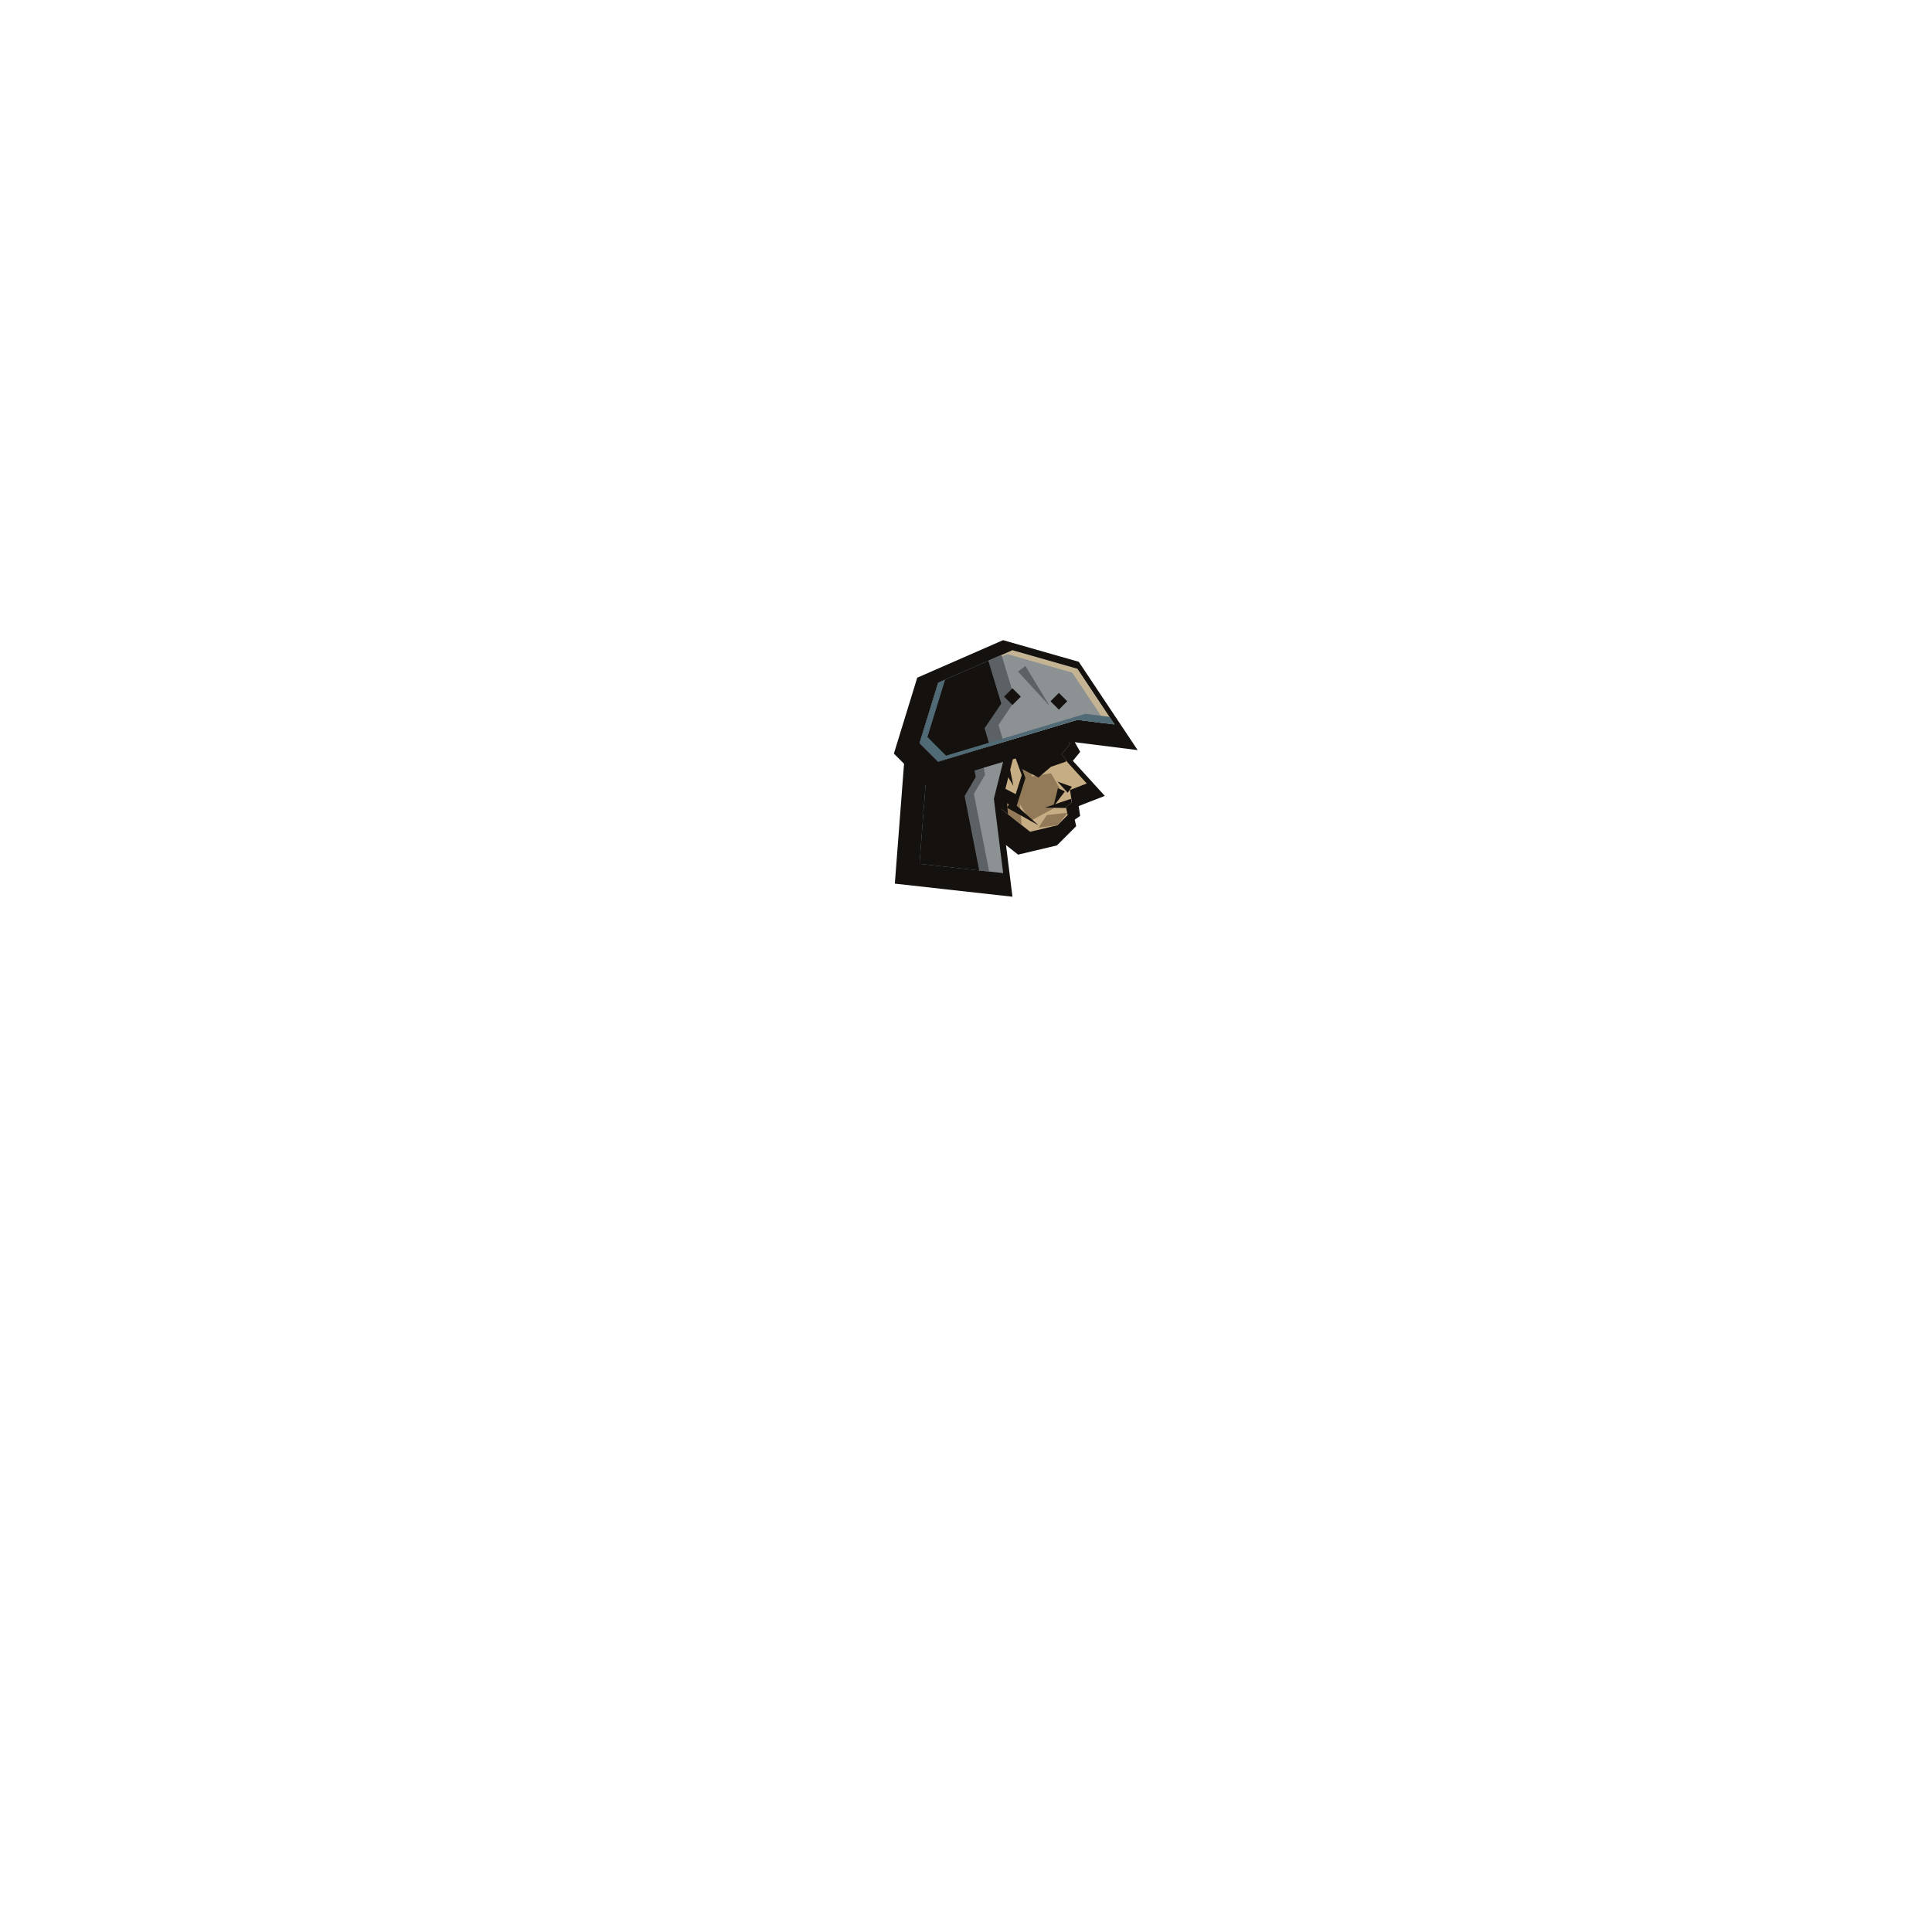
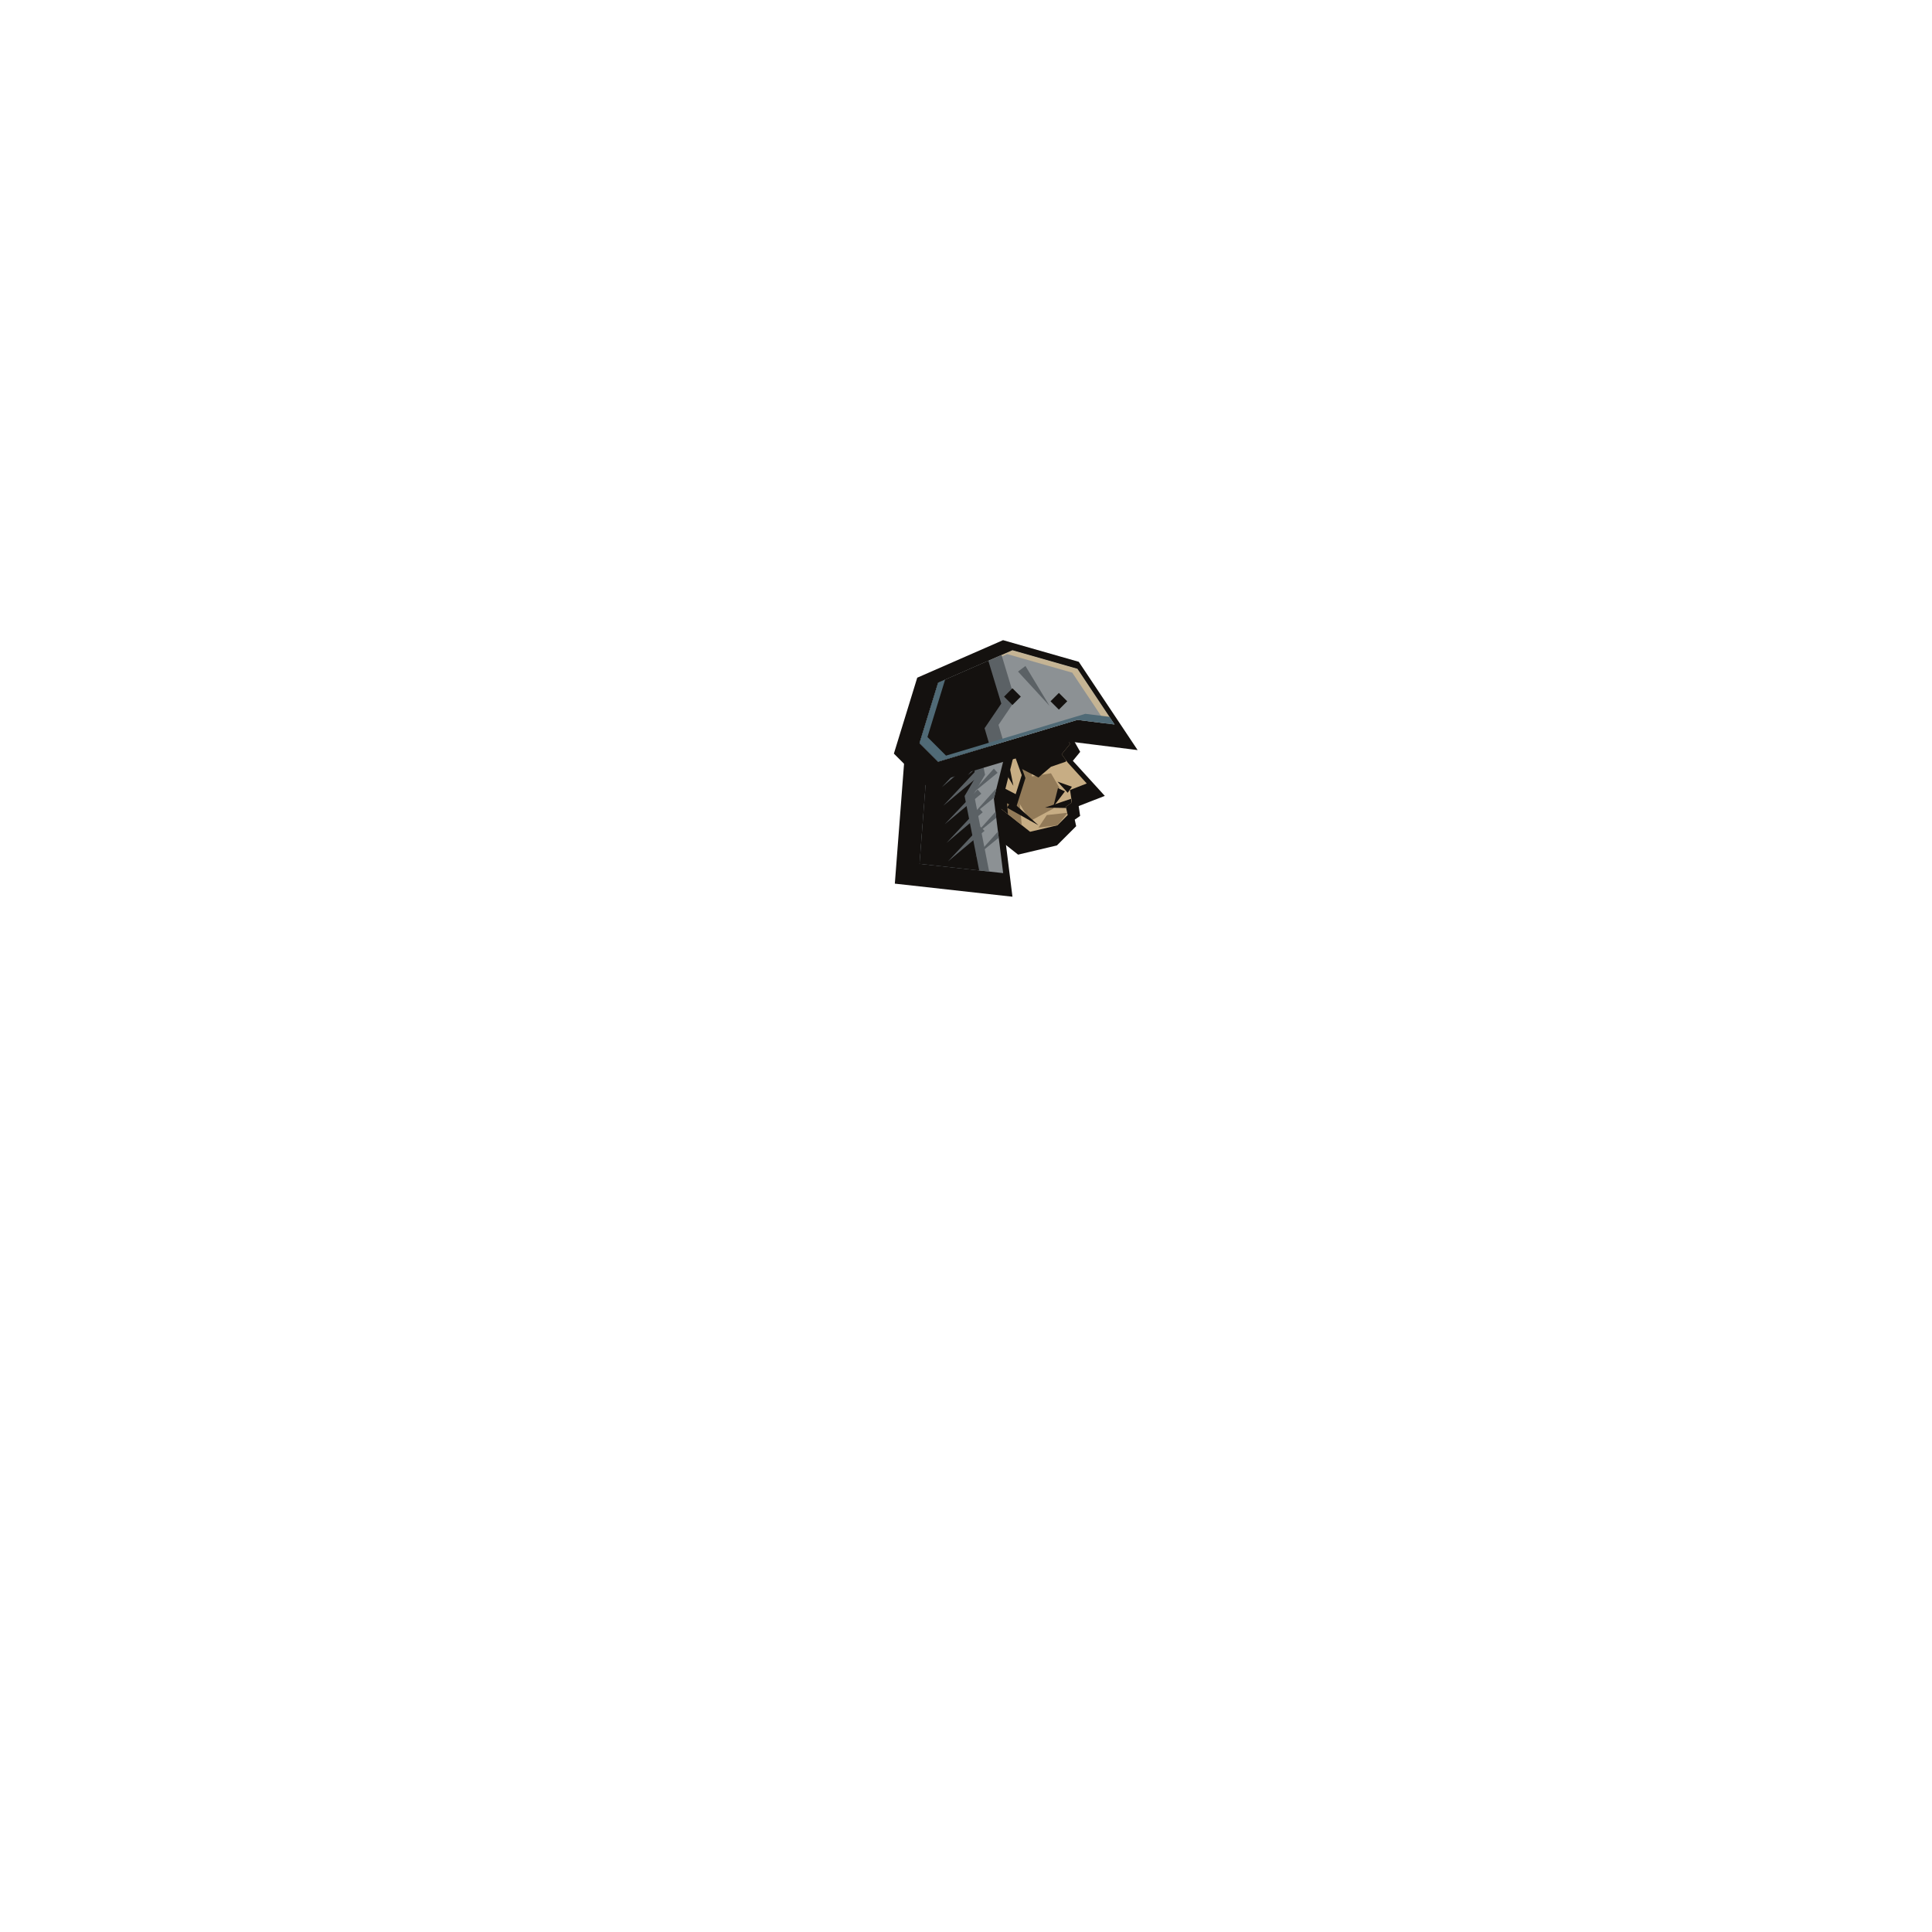
<svg xmlns="http://www.w3.org/2000/svg" id="pikeman-head" width="416" height="416" viewBox="-80 -80 416 416">
  <defs>
    <path id="pikeman-head-face-shape" d="M 131 76.1 L 135.5 72.5 L 144.5 72.5 L 148.1 76.1 L 150.4 80.2 L 148.6 82.4 L 149.9 84.2 L 154 88.7 L 150.4 90.1 L 150.8 92.8 L 149.5 93.7 L 149.9 95.5 L 147.7 97.7 L 141.8 99.1 L 135.5 94.1 L 131.9 91.4 Z" />
    <clipPath id="pikeman-head-face-clip">
      <use href="#pikeman-head-face-shape" />
    </clipPath>
    <path id="pikeman-head-face-ear-shape" d="M 135.5 84.2 L 138.7 83.3 L 140 86.9 L 138.7 91 L 136 89.6 Z" />
    <path id="pikeman-head-mail-shape" d="M 118 106 L 120 80 L 130 72 L 138 76 L 134 92 L 136 108 Z" />
    <clipPath id="pikeman-head-mail-clip">
      <use href="#pikeman-head-mail-shape" />
    </clipPath>
    <path id="pikeman-head-cap-shape" d="M 118 80 L 122 67 L 138 60 L 152 64 L 160 76 L 152 75 L 122 84 Z" />
    <clipPath id="pikeman-head-cap-clip">
      <use href="#pikeman-head-cap-shape" />
    </clipPath>
  </defs>
  <g id="pikeman-head-face">
    <use id="pikeman-head-face-line" href="#pikeman-head-face-shape" transform="translate(-1.79 1.34)" fill="#14110f" stroke="#14110f" stroke-width="6.6" stroke-linejoin="miter" stroke-miterlimit="3" />
    <g clip-path="url(#pikeman-head-face-clip)">
      <use id="pikeman-head-face-lit" href="#pikeman-head-face-shape" fill="#c7ad84" />
      <path id="pikeman-head-face-mid" d="M 127.4 69.8 L 138 70.6 L 139.5 87.9 L 136.7 91.6 L 137.5 100.5 L 127.4 102.2 Z" transform="translate(2.7 -0.65)" fill="#927a58" />
      <path id="pikeman-head-face-dark" d="M 127.4 69.8 L 138 70.6 L 139.5 87.9 L 136.7 91.6 L 137.5 100.5 L 127.4 102.2 Z" fill="#14110f" />
      <path id="pikeman-head-face-cheek-plane" d="M 140.9 87.4 L 146.3 86.5 L 148.1 89.6 L 146.8 94.1 L 141.8 96.8 L 139.1 92.3 Z" fill="#927a58" />
      <path id="pikeman-head-face-chin-plane" d="M 145.4 95.5 L 149.9 95 L 147.7 97.7 L 143.6 98.2 Z" fill="#927a58" />
      <path id="pikeman-head-face-socket" d="M 150.8 79.7 L 138.2 78.8 L 139.1 85.1 L 143.6 87.4 L 146.3 85.1 L 149.5 84 Z" fill="#14110f" />
      <path id="pikeman-head-face-lines" d="M 147.8 89.7 L 146.8 93.7 L 149.3 90.4 Z M 136.8 93.9 L 143.6 97.7 L 137.8 92.5 Z" fill="#14110f" />
      <path id="pikeman-head-face-mouth" d="M 150.6 92 L 145 93.9 L 151 94 Z" fill="#14110f" />
    </g>
  </g>
  <path id="pikeman-head-face-nostril" d="M 150.8 89.4 L 147.7 88.3 L 149.9 90.7 Z" fill="#14110f" />
  <g id="pikeman-head-face-ear">
    <use id="pikeman-head-face-ear-line" href="#pikeman-head-face-ear-shape" transform="translate(-0.89 0.67)" fill="#14110f" stroke="#14110f" stroke-width="3.2" stroke-linejoin="miter" stroke-miterlimit="3" />
    <use id="pikeman-head-face-ear-lit" href="#pikeman-head-face-ear-shape" fill="#c7ad84" />
  </g>
  <path id="pikeman-head-face-ear-hollow" d="M 136.1 85.7 L 138.2 89.2 L 137.4 85.2 Z" fill="#14110f" />
  <g id="pikeman-head-mail">
    <use id="pikeman-head-mail-line" href="#pikeman-head-mail-shape" transform="translate(-1.79 1.34)" fill="#14110f" stroke="#14110f" stroke-width="6.6" stroke-linejoin="miter" stroke-miterlimit="3" />
    <g clip-path="url(#pikeman-head-mail-clip)">
      <use id="pikeman-head-mail-lit" href="#pikeman-head-mail-shape" fill="#8c9194" />
      <path id="pikeman-head-mail-mid" d="M 106 68 L 126.2 67.7 L 130.1 87.3 L 127.7 91.4 L 131.8 112.3 L 106 112 Z" transform="translate(2 -0.48)" fill="#5b6165" />
      <path id="pikeman-head-mail-dark" d="M 106 68 L 126.2 67.7 L 130.1 87.3 L 127.7 91.4 L 131.8 112.3 L 106 112 Z" fill="#14110f" />
+       <path id="pikeman-head-links" d="M 129.5 78 L 122.4 85.5 L 130.3 78.9 Z M 129.8 82 L 122.8 89.5 L 130.6 82.9 Z M 130.1 86 L 123.1 93.5 L 131 86.9 Z M 130.5 90 L 123.4 97.5 L 131.3 90.9 Z M 130.8 94 L 123.8 101.5 L 131.6 94.9 Z M 131.1 98 L 124.1 105.5 L 132 98.9 Z M 133.6 81.1 L 128.4 86.9 L 134.4 82 Z M 134 85.5 L 128.8 91.3 L 134.8 86.4 Z M 134.4 89.9 L 129.2 95.7 L 135.2 90.8 Z M 134.8 94.3 L 129.6 100.1 L 135.6 95.2 Z M 135.2 98.7 L 130 104.5 L 136 99.6 Z" fill="#5b6165" />
    </g>
  </g>
  <g id="pikeman-head-cap">
    <use id="pikeman-head-cap-line" href="#pikeman-head-cap-shape" transform="translate(-1.79 1.34)" fill="#14110f" stroke="#14110f" stroke-width="6.6" stroke-linejoin="miter" stroke-miterlimit="3" />
    <g clip-path="url(#pikeman-head-cap-clip)">
      <use id="pikeman-head-cap-lit" href="#pikeman-head-cap-shape" fill="#8c9194" />
      <use id="pikeman-head-cap-rim" href="#pikeman-head-cap-shape" fill="#f4d294" opacity="0.55" />
      <use id="pikeman-head-cap-lit-over" href="#pikeman-head-cap-shape" transform="translate(-1.12 0.84)" fill="#8c9194" />
      <path id="pikeman-head-cap-mid" d="M 106 56 L 130.7 55.3 L 135.6 71.5 L 132 76.8 L 135.5 88.7 L 106 88 Z" transform="translate(3 -0.72)" fill="#5b6165" />
      <path id="pikeman-head-cap-dark" d="M 106 56 L 130.7 55.3 L 135.6 71.5 L 132 76.8 L 135.5 88.7 L 106 88 Z" fill="#14110f" />
      <path id="pikeman-head-cap-dent" d="M 139.2 64.6 L 146 72 L 140.8 63.4 Z" fill="#5b6165" />
      <path id="pikeman-head-cap-cold" d="M 78 20 L 200 20 L 200 124 L 78 124 Z M 119.7 78.7 L 123.7 65.7 L 139.7 58.7 L 153.7 62.7 L 161.7 74.7 L 153.7 73.7 L 123.7 82.7 Z" fill="#506a76" fill-rule="evenodd" />
    </g>
  </g>
  <path id="pikeman-head-rivet" d="M 136.2 70 L 138 68.2 L 139.8 70 L 138 71.8 Z" fill="#14110f" />
  <path id="pikeman-head-rivet-b" d="M 146.2 71 L 148 69.2 L 149.8 71 L 148 72.8 Z" fill="#14110f" />
</svg>
